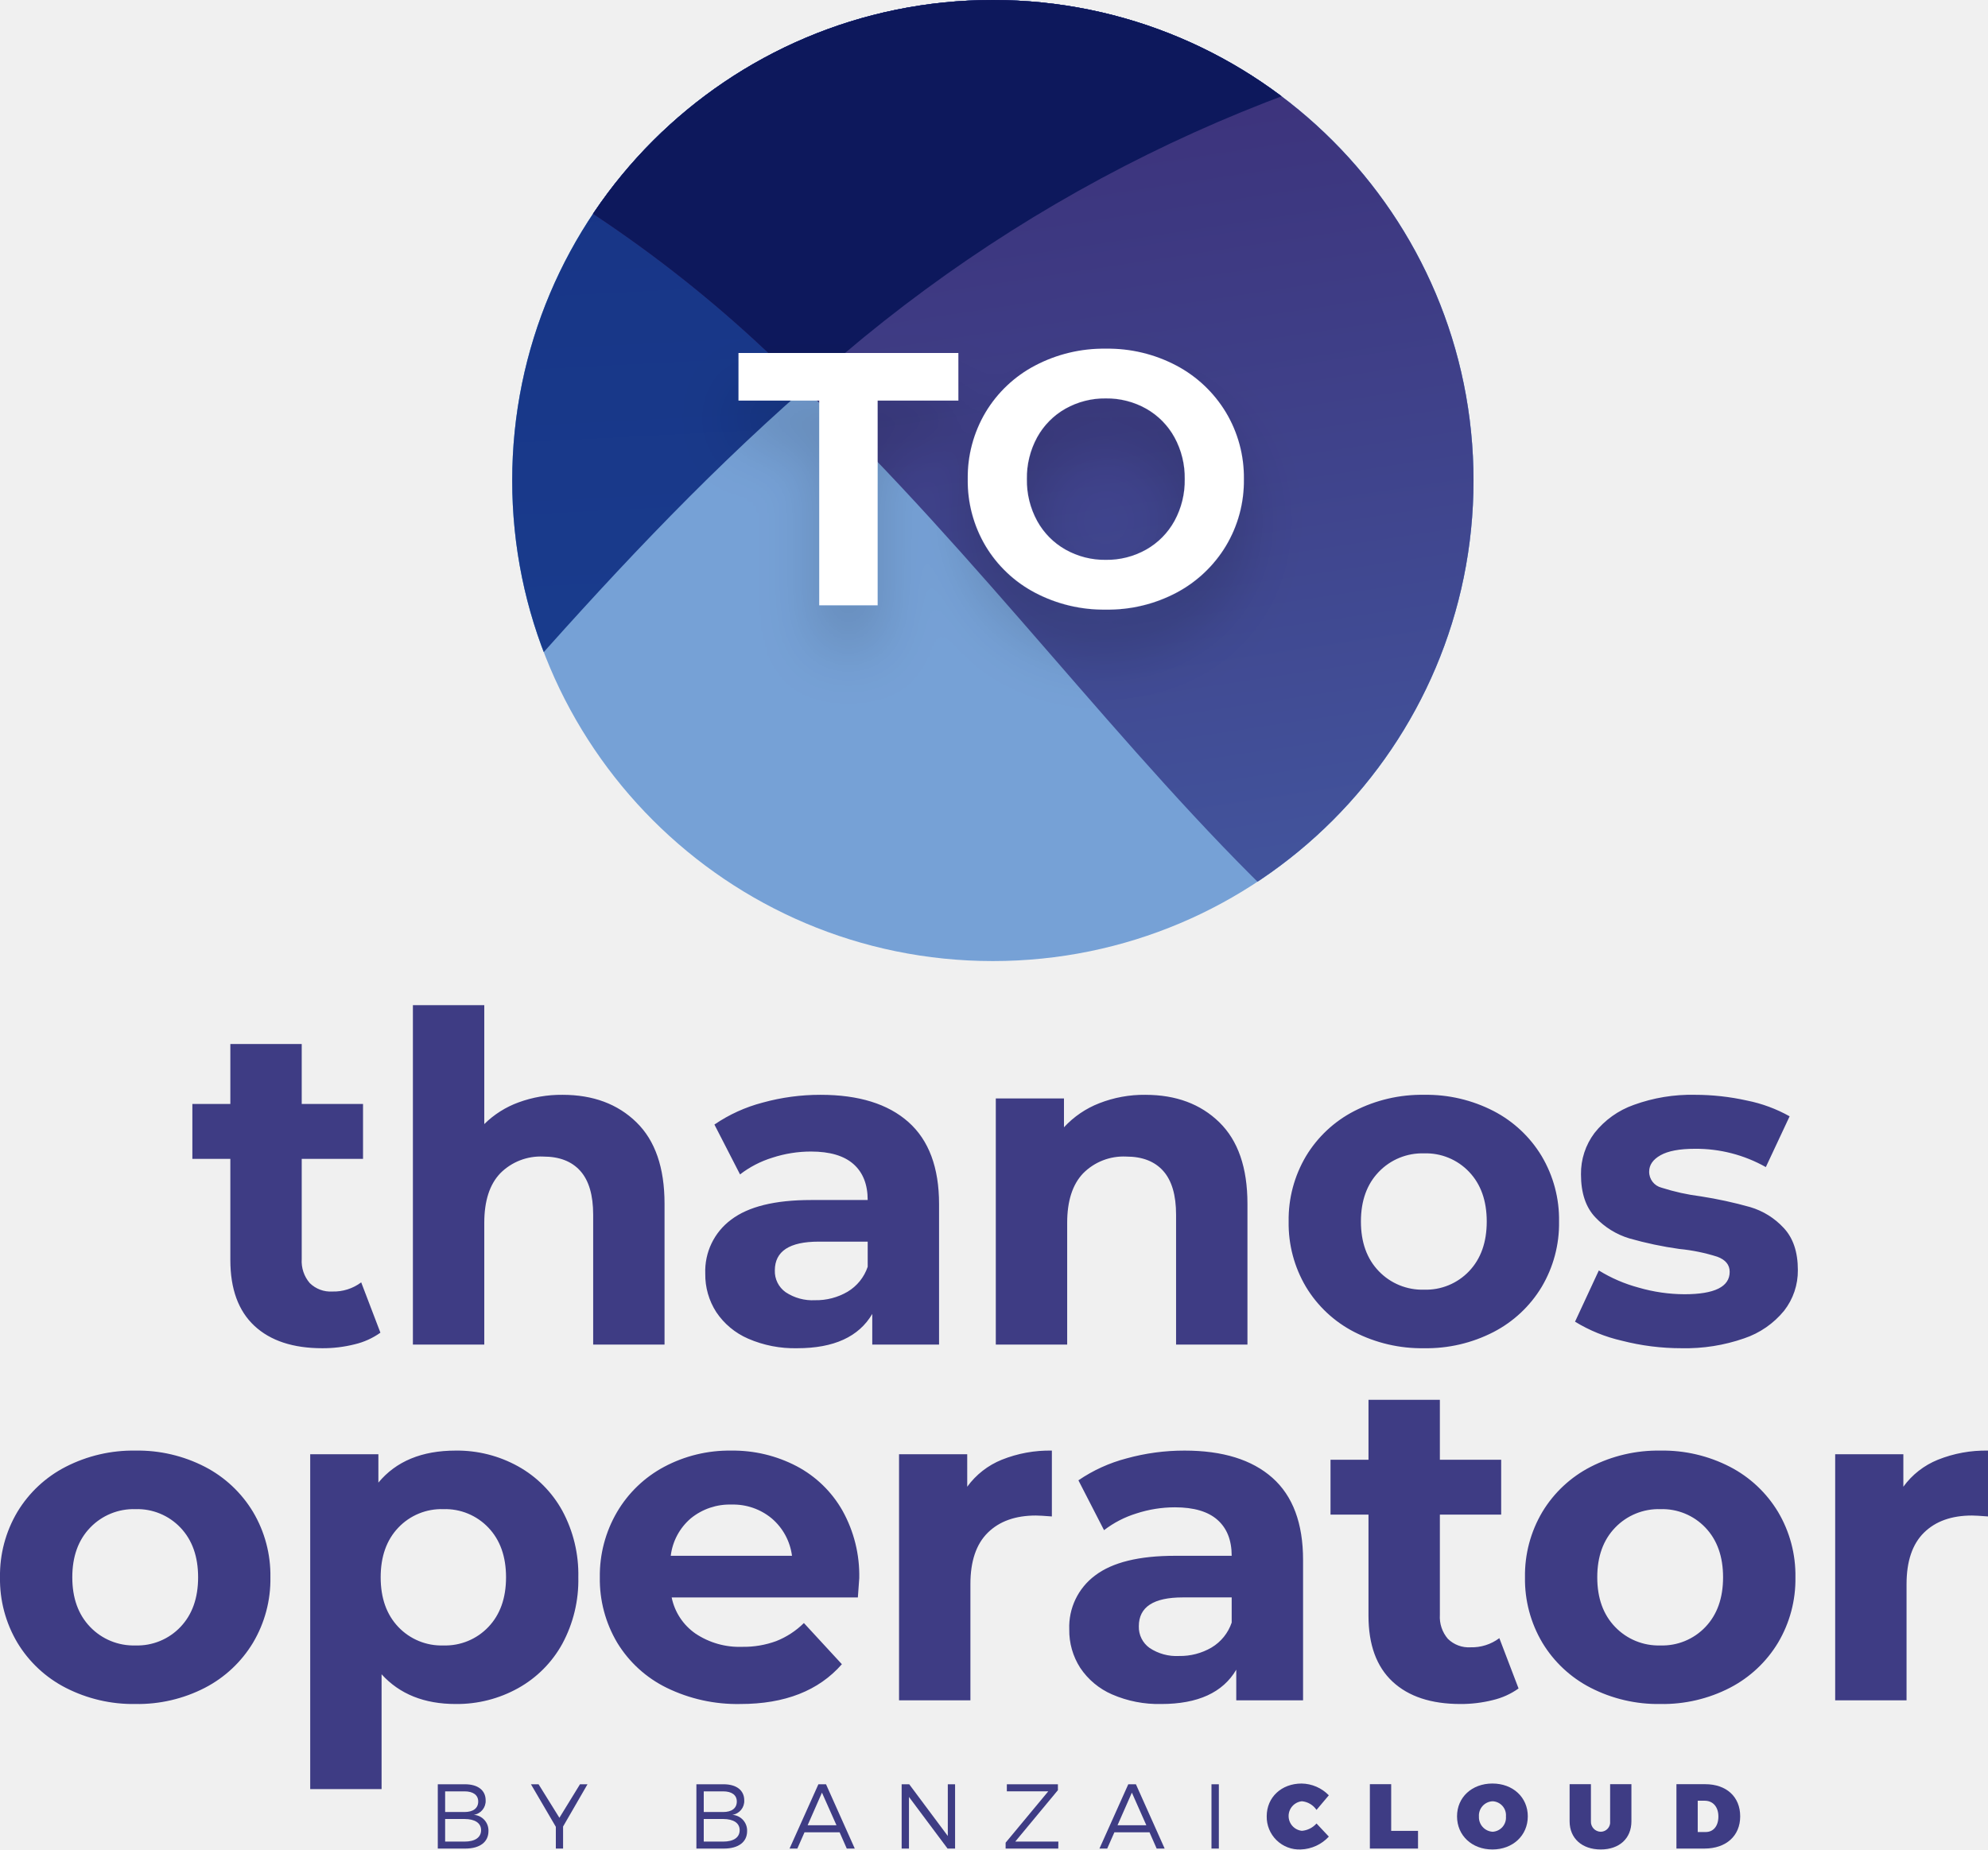
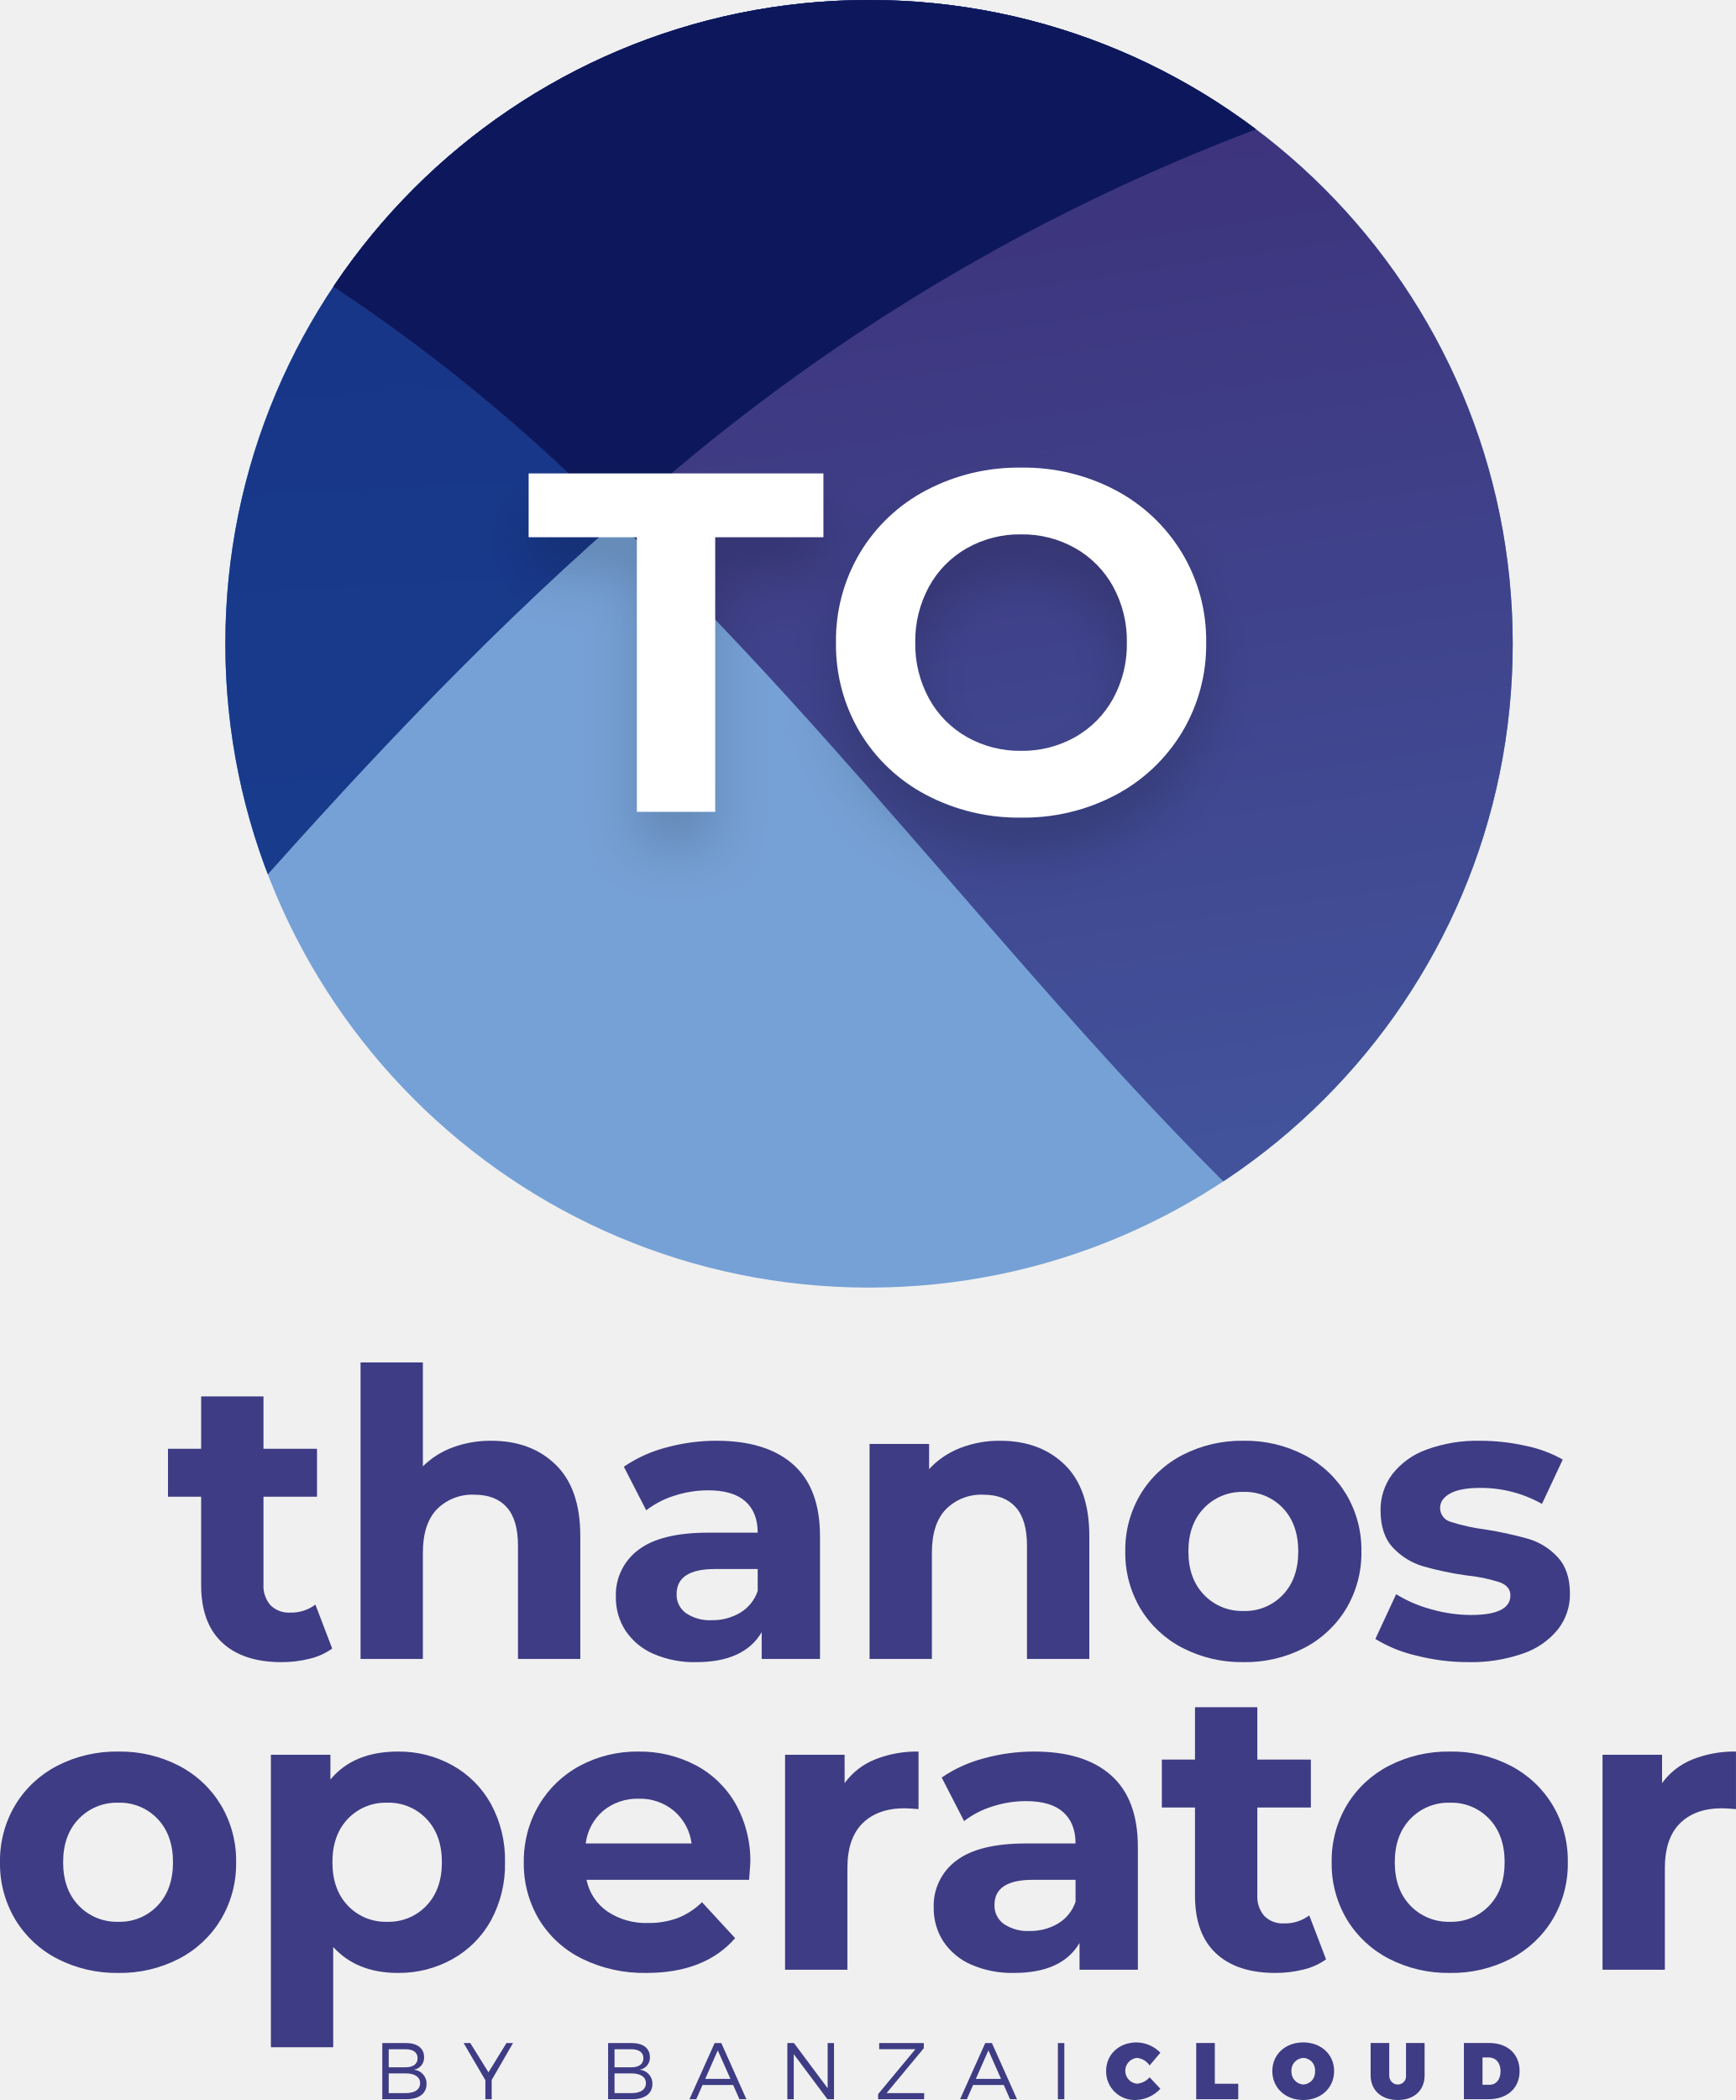
- <svg xmlns="http://www.w3.org/2000/svg" width="430.156" height="400.272" viewBox="0 0 430.156 400.272">
+ <svg xmlns="http://www.w3.org/2000/svg" width="430.156" height="520.272" viewBox="0 0 430.156 520.272">
  <defs>
    <clipPath id="clip-path">
-       <circle id="Ellipse_425" data-name="Ellipse 425" cx="104" cy="104" r="104" transform="translate(107.24 381.244)" fill="#fff" stroke="#707070" stroke-width="1" />
+       <circle id="Ellipse_425" data-name="Ellipse 425" cx="159.5" cy="159.5" r="159.5" transform="translate(0.322 0.322)" fill="#fff" stroke="#707070" stroke-width="1" />
    </clipPath>
    <linearGradient id="linear-gradient" x1="-6.52" y1="1.441" x2="-6.116" y2="-0.128" gradientUnits="objectBoundingBox">
      <stop offset="0.403" stop-color="#3c8ecd" />
      <stop offset="0.994" stop-color="#82cef2" />
    </linearGradient>
    <linearGradient id="linear-gradient-2" x1="-60.233" y1="1.441" x2="-59.829" y2="-0.128" gradientUnits="objectBoundingBox">
      <stop offset="0.403" stop-color="#c18dbe" />
      <stop offset="1" stop-color="#9db4dd" />
    </linearGradient>
    <linearGradient id="linear-gradient-3" x1="-47.692" y1="1.441" x2="-47.289" y2="-0.128" gradientUnits="objectBoundingBox">
      <stop offset="0.403" stop-color="#454494" />
      <stop offset="1" stop-color="#76a1d6" />
    </linearGradient>
    <linearGradient id="linear-gradient-4" x1="0.907" y1="0.162" x2="0.5" y2="1" gradientUnits="objectBoundingBox">
      <stop offset="0" stop-color="#80cded" />
      <stop offset="0.569" stop-color="#56bdc1" />
      <stop offset="1" stop-color="#59bec2" />
      <stop offset="1" stop-color="#82cef2" />
    </linearGradient>
    <linearGradient id="linear-gradient-5" x1="0.625" y1="1.735" x2="0.368" y2="0.223" gradientUnits="objectBoundingBox">
      <stop offset="0.006" stop-color="#13287a" />
      <stop offset="1" stop-color="#1a3d8e" />
    </linearGradient>
    <linearGradient id="linear-gradient-6" x1="0.221" y1="-0.195" x2="0.68" y2="1.363" gradientUnits="objectBoundingBox">
      <stop offset="0" stop-color="#466bb3" />
      <stop offset="0.727" stop-color="#3c3079" />
    </linearGradient>
    <linearGradient id="linear-gradient-7" x1="0.302" y1="1.276" x2="0.819" y2="-0.143" gradientUnits="objectBoundingBox">
      <stop offset="0.192" stop-color="#1972a0" />
      <stop offset="1" stop-color="#3b9fd9" />
    </linearGradient>
-     <filter id="Path_1120" x="140.289" y="64.964" width="148.355" height="95.472" filterUnits="userSpaceOnUse">
+     <filter id="Path_1120" x="111.492" y="105.353" width="206.883" height="125.696" filterUnits="userSpaceOnUse">
      <feOffset dy="9" input="SourceAlpha" />
      <feGaussianBlur stdDeviation="6.5" result="blur" />
      <feFlood flood-opacity="0.161" />
      <feComposite operator="in" in2="blur" />
      <feComposite in="SourceGraphic" />
    </filter>
  </defs>
-   <g id="thanos_operator_vertical" transform="translate(20.293 -364.543)">
-     <g id="Mask_Group_2" data-name="Mask Group 2" transform="translate(405.779 953.787) rotate(180)" clip-path="url(#clip-path)">
-       <g id="Group_403" data-name="Group 403" transform="translate(-108.222 241.381)">
-         <path id="Path_291" data-name="Path 291" d="M660.383,252.757c206.266,0,201.094,296.926,0,296.926H145.888C443.282,549.683,452.483,252.757,660.383,252.757Z" transform="translate(-14.13 -201.199)" fill="url(#linear-gradient)" />
-         <path id="Path_292" data-name="Path 292" d="M247.566,262.255c-175.756,0-171.346,253,0,253H685.937C432.533,515.256,424.7,262.255,247.566,262.255Z" transform="translate(-117.398 -166.76)" fill="url(#linear-gradient-2)" />
-         <path id="Path_293" data-name="Path 293" d="M312.338,241.608c-242.079,0-236.014,348.441,0,348.441H916.163C567.124,590.093,556.333,241.608,312.338,241.608Z" transform="translate(-60.683 -241.608)" fill="url(#linear-gradient-3)" />
-         <path id="Path_294" data-name="Path 294" d="M595.385,270.349c149.753,0,146,215.6,0,215.6H221.9C437.835,485.915,444.5,270.349,595.385,270.349Z" transform="translate(261.391 -137.429)" fill="url(#linear-gradient-4)" />
-         <path id="Path_295" data-name="Path 295" d="M739.611,464.988A362.955,362.955,0,0,1,658.1,427.073c-67.9-42.368-116.346-101.963-163.832-156.232-38.2,40.18-73.9,88.2-119.918,128.553a321.74,321.74,0,0,1-159.27,78.78,386.906,386.906,0,0,1-69.187,5.956H869.611A420.716,420.716,0,0,1,739.611,464.988Z" transform="translate(-14.12 -135.635)" fill="url(#linear-gradient-5)" />
-         <path id="Path_296" data-name="Path 296" d="M584.821,512.451a280.027,280.027,0,0,1-163.909-81.927c-76.657-73.532-121.66-168.264-230.058-168.264a154.3,154.3,0,0,0-43.686,5.967c-38.111,90.486,1.187,212.9,114.474,241.077a209.424,209.424,0,0,0,50.7,5.956H629.2a340.949,340.949,0,0,1-44.383-2.809Z" transform="translate(-60.697 -166.764)" fill="url(#linear-gradient-6)" />
-         <path id="Path_297" data-name="Path 297" d="M529.771,273.866c-55.533,29.835-90.377,94.591-147.216,142.24A236.451,236.451,0,0,1,221.9,473.163h162.94a161.307,161.307,0,0,0,79.227-19.143C528.715,418.175,551.124,338.676,529.771,273.866Z" transform="translate(261.411 -124.679)" fill="url(#linear-gradient-7)" />
-         <path id="Path_298" data-name="Path 298" d="M320.12,298.637a321.743,321.743,0,0,1-159.27,78.78,209.377,209.377,0,0,0,50.7,5.956H443.207a287.986,287.986,0,0,0,40.789-2.8A280.1,280.1,0,0,1,320.12,298.637Z" transform="translate(40.106 -34.878)" fill="#0d185c" />
-         <path id="Path_299" data-name="Path 299" d="M350.585,304.621a231.419,231.419,0,0,1-119.863,54.247h0a340.231,340.231,0,0,0,44.415,2.8h77.725a161.313,161.313,0,0,0,79.226-19.142A362.61,362.61,0,0,1,350.585,304.621Z" transform="translate(293.381 -13.194)" fill="#061e5c" />
-         <path id="Path_300" data-name="Path 300" d="M262.692,316.353a287.3,287.3,0,0,1-40.79,2.8h85.227a341.254,341.254,0,0,1-44.415-2.8Z" transform="translate(261.411 29.333)" fill="#040f42" />
+   <g id="thanos_operator_vertical" transform="translate(20.293 -244.543)">
+     <g id="Mask_Group_2" data-name="Mask Group 2" transform="translate(354.861 563.865) rotate(180)" clip-path="url(#clip-path)">
+       <g id="Group_403" data-name="Group 403" transform="translate(-330.778 -214.718)">
+         <path id="Path_291" data-name="Path 291" d="M789.854,0c316.66,0,308.72,455.842,0,455.842H0C456.56,455.842,470.686,0,789.854,0Z" transform="translate(202.275 79.153)" fill="url(#linear-gradient)" />
+         <path id="Path_292" data-name="Path 292" d="M199.835,0c-269.821,0-263.051,388.407,0,388.407H872.824C483.8,388.407,471.778,0,199.835,0Z" transform="translate(0 146.604)" fill="url(#linear-gradient-2)" />
+         <path id="Path_293" data-name="Path 293" d="M275.25,0c-371.641,0-362.33,534.928,0,534.928h927C666.4,534.995,649.833,0,275.25,0Z" transform="translate(111.091)" fill="url(#linear-gradient-3)" />
+         <path id="Path_294" data-name="Path 294" d="M573.376,0c229.9,0,224.134,330.987,0,330.987H0C331.5,330.938,341.735,0,573.376,0Z" transform="translate(741.95 204.058)" fill="url(#linear-gradient-4)" />
+         <path id="Path_295" data-name="Path 295" d="M911.483,298.055a557.206,557.206,0,0,1-125.14-58.207C682.1,174.8,607.728,83.314,534.827,0c-58.641,61.684-113.455,135.4-184.1,197.355A493.936,493.936,0,0,1,106.217,318.3,593.977,593.977,0,0,1,0,327.442H1111.061A645.883,645.883,0,0,1,911.483,298.055Z" transform="translate(202.292 207.569)" fill="url(#linear-gradient-5)" />
+         <path id="Path_296" data-name="Path 296" d="M693.568,384.1A429.9,429.9,0,0,1,441.935,258.327C324.251,145.44,255.162.007,88.749.007A236.881,236.881,0,0,0,21.683,9.168c-58.508,138.914,1.822,326.841,175.74,370.1a321.5,321.5,0,0,0,77.832,9.143h486.45a523.428,523.428,0,0,1-68.137-4.313Z" transform="translate(111.069 146.597)" fill="url(#linear-gradient-6)" />
+         <path id="Path_297" data-name="Path 297" d="M472.642,0C387.388,45.8,333.9,145.216,246.635,218.368A363,363,0,0,1,0,305.961H250.146a247.639,247.639,0,0,0,121.629-29.388C471.021,221.544,505.423,99.5,472.642,0Z" transform="translate(741.983 229.033)" fill="url(#linear-gradient-7)" />
+         <path id="Path_298" data-name="Path 298" d="M244.512,0A493.941,493.941,0,0,1,0,120.944a321.439,321.439,0,0,0,77.832,9.144H433.475a442.114,442.114,0,0,0,62.62-4.3A430,430,0,0,1,244.512,0Z" transform="translate(308.509 404.923)" fill="#0d185c" />
+         <path id="Path_299" data-name="Path 299" d="M184.015,0A355.276,355.276,0,0,1,0,83.281H0a522.325,522.325,0,0,0,68.186,4.3H187.509A247.649,247.649,0,0,0,309.138,58.19,556.677,556.677,0,0,1,184.015,0Z" transform="translate(804.604 447.4)" fill="#061e5c" />
+         <path id="Path_300" data-name="Path 300" d="M62.62,0A441.07,441.07,0,0,1,0,4.3H130.84A523.9,523.9,0,0,1,62.653,0Z" transform="translate(741.983 530.698)" fill="#040f42" />
      </g>
    </g>
-     <g transform="matrix(1, 0, 0, 1, -20.29, 364.54)" filter="url(#Path_1120)">
-       <path id="Path_1120-2" data-name="Path 1120" d="M-38.571-44.3H-56.043V-54.6h47.58v10.3H-25.935V0H-38.571ZM23.439.936A31.869,31.869,0,0,1,8.112-2.73a27.209,27.209,0,0,1-10.686-10.1A27.576,27.576,0,0,1-6.435-27.3,27.576,27.576,0,0,1-2.574-41.769,27.209,27.209,0,0,1,8.112-51.87a31.869,31.869,0,0,1,15.327-3.666A31.643,31.643,0,0,1,38.727-51.87a27.561,27.561,0,0,1,10.686,10.1,27.365,27.365,0,0,1,3.9,14.469,27.365,27.365,0,0,1-3.9,14.469A27.561,27.561,0,0,1,38.727-2.73,31.643,31.643,0,0,1,23.439.936Zm0-10.764a17.326,17.326,0,0,0,8.736-2.223,15.953,15.953,0,0,0,6.123-6.2A18.229,18.229,0,0,0,40.521-27.3,18.229,18.229,0,0,0,38.3-36.348a15.953,15.953,0,0,0-6.123-6.2,17.326,17.326,0,0,0-8.736-2.223A17.326,17.326,0,0,0,14.7-42.549a15.953,15.953,0,0,0-6.123,6.2A18.229,18.229,0,0,0,6.357-27.3,18.229,18.229,0,0,0,8.58-18.252a15.953,15.953,0,0,0,6.123,6.2A17.326,17.326,0,0,0,23.439-9.828Z" transform="translate(215.83 131)" fill="#fff" />
+     <g transform="matrix(1, 0, 0, 1, -20.29, 244.54)" filter="url(#Path_1120)">
+       <path id="Path_1120-2" data-name="Path 1120" d="M-29.22-38.293H-56.043V-54.1H17v15.806H-9.821V29.723h-19.4Zm95.2,69.453a48.926,48.926,0,0,1-23.53-5.628A41.771,41.771,0,0,1,26.043,10.025a42.334,42.334,0,0,1-5.927-22.213A42.334,42.334,0,0,1,26.043-34.4,41.771,41.771,0,0,1,42.448-49.908a48.926,48.926,0,0,1,23.53-5.628,48.578,48.578,0,0,1,23.47,5.628A42.312,42.312,0,0,1,105.853-34.4a42.011,42.011,0,0,1,5.987,22.213,42.011,42.011,0,0,1-5.987,22.213A42.312,42.312,0,0,1,89.448,25.532,48.578,48.578,0,0,1,65.978,31.16Zm0-16.525A26.6,26.6,0,0,0,79.39,11.222a24.49,24.49,0,0,0,9.4-9.52A27.985,27.985,0,0,0,92.2-12.188,27.985,27.985,0,0,0,88.79-26.079a24.49,24.49,0,0,0-9.4-9.52,26.6,26.6,0,0,0-13.412-3.413A26.6,26.6,0,0,0,52.566-35.6a24.49,24.49,0,0,0-9.4,9.52,27.985,27.985,0,0,0-3.413,13.891A27.985,27.985,0,0,0,43.166,1.7a24.49,24.49,0,0,0,9.4,9.52A26.6,26.6,0,0,0,65.978,14.635Z" transform="translate(187.03 171.39)" fill="#fff" />
    </g>
    <g id="title" transform="translate(-346 192)">
      <path id="operator" d="M32.472.792a31.938,31.938,0,0,1-15.1-3.515A26.127,26.127,0,0,1,6.93-12.474,26.869,26.869,0,0,1,3.168-26.631,26.869,26.869,0,0,1,6.93-40.788,26.127,26.127,0,0,1,17.375-50.54a31.938,31.938,0,0,1,15.1-3.514A31.644,31.644,0,0,1,47.52-50.54a26.208,26.208,0,0,1,10.395,9.752,26.869,26.869,0,0,1,3.762,14.157,26.869,26.869,0,0,1-3.762,14.157A26.208,26.208,0,0,1,47.52-2.723,31.644,31.644,0,0,1,32.472.792Zm0-12.672a12.863,12.863,0,0,0,9.751-4.01q3.812-4.009,3.812-10.741T42.223-37.373a12.863,12.863,0,0,0-9.751-4.009,13.023,13.023,0,0,0-9.8,4.009q-3.861,4.01-3.861,10.742T22.671-15.89A13.023,13.023,0,0,0,32.472-11.88Zm69.3-42.174a27.143,27.143,0,0,1,13.513,3.416,24.525,24.525,0,0,1,9.554,9.6,28.992,28.992,0,0,1,3.465,14.4,28.992,28.992,0,0,1-3.465,14.4,24.525,24.525,0,0,1-9.554,9.6A27.143,27.143,0,0,1,101.772.792q-10.2,0-16.038-6.435V19.206H70.29V-53.262H85.041v6.138Q90.783-54.054,101.772-54.054ZM99.1-11.88a12.863,12.863,0,0,0,9.751-4.01q3.812-4.009,3.812-10.741T108.85-37.373A12.863,12.863,0,0,0,99.1-41.382a12.863,12.863,0,0,0-9.752,4.009q-3.812,4.01-3.812,10.742T89.347-15.89A12.863,12.863,0,0,0,99.1-11.88ZM189.09-26.433q0,.3-.3,4.158H148.5a12.549,12.549,0,0,0,5.148,7.821,17.051,17.051,0,0,0,10.1,2.871,20.448,20.448,0,0,0,7.376-1.238,17.864,17.864,0,0,0,5.989-3.911l8.217,8.91Q177.8.792,163.35.792a34.767,34.767,0,0,1-15.939-3.515,25.763,25.763,0,0,1-10.692-9.751,26.869,26.869,0,0,1-3.762-14.157,27.218,27.218,0,0,1,3.712-14.108,26.009,26.009,0,0,1,10.2-9.8,29.939,29.939,0,0,1,14.5-3.514,29.7,29.7,0,0,1,14.157,3.366,24.568,24.568,0,0,1,9.949,9.653A28.783,28.783,0,0,1,189.09-26.433ZM161.469-42.372a13.3,13.3,0,0,0-8.811,2.97,12.643,12.643,0,0,0-4.356,8.118h26.235a12.77,12.77,0,0,0-4.356-8.068A13.02,13.02,0,0,0,161.469-42.372Zm50.985-3.861a17.174,17.174,0,0,1,7.475-5.841,27.742,27.742,0,0,1,10.84-1.98V-39.8q-2.574-.2-3.465-.2-6.633,0-10.4,3.713t-3.762,11.138V0H197.7V-53.262h14.751Zm47.025-7.821q12.375,0,19.008,5.891t6.633,17.77V0H270.666V-6.633Q266.31.792,254.43.792a25.2,25.2,0,0,1-10.643-2.079,15.869,15.869,0,0,1-6.88-5.742,14.945,14.945,0,0,1-2.376-8.316,13.877,13.877,0,0,1,5.594-11.682q5.594-4.257,17.275-4.257h12.276q0-5.049-3.069-7.771T257.4-41.778a26.883,26.883,0,0,0-8.365,1.337,22.132,22.132,0,0,0-6.98,3.613l-5.544-10.791a33.451,33.451,0,0,1,10.444-4.752A46.787,46.787,0,0,1,259.479-54.054ZM258.291-9.6a13.45,13.45,0,0,0,7.029-1.832,10.022,10.022,0,0,0,4.356-5.4v-5.445H259.083q-9.5,0-9.5,6.237a5.554,5.554,0,0,0,2.327,4.7A10.48,10.48,0,0,0,258.291-9.6Zm73.458,7.029A15.874,15.874,0,0,1,326.156-.05a28.281,28.281,0,0,1-6.98.842q-9.5,0-14.7-4.851t-5.2-14.256V-40.194H291.06v-11.88h8.217V-65.043h15.444v12.969h13.266v11.88H314.721v21.681a7.271,7.271,0,0,0,1.732,5.2,6.421,6.421,0,0,0,4.9,1.832,9.926,9.926,0,0,0,6.237-1.98ZM362.439.792a31.938,31.938,0,0,1-15.1-3.515A26.126,26.126,0,0,1,336.9-12.474a26.869,26.869,0,0,1-3.762-14.157A26.869,26.869,0,0,1,336.9-40.788a26.126,26.126,0,0,1,10.445-9.752,31.938,31.938,0,0,1,15.1-3.514,31.644,31.644,0,0,1,15.048,3.514,26.208,26.208,0,0,1,10.4,9.752,26.869,26.869,0,0,1,3.762,14.157,26.869,26.869,0,0,1-3.762,14.157,26.208,26.208,0,0,1-10.4,9.751A31.644,31.644,0,0,1,362.439.792Zm0-12.672a12.863,12.863,0,0,0,9.751-4.01Q376-19.9,376-26.631t-3.811-10.742a12.863,12.863,0,0,0-9.751-4.009,13.023,13.023,0,0,0-9.8,4.009q-3.861,4.01-3.861,10.742t3.861,10.741A13.023,13.023,0,0,0,362.439-11.88Zm52.569-34.353a17.174,17.174,0,0,1,7.474-5.841,27.742,27.742,0,0,1,10.841-1.98V-39.8q-2.574-.2-3.465-.2-6.633,0-10.395,3.713T415.7-25.146V0H400.257V-53.262h14.751Z" transform="translate(322.539 540.543)" fill="#3e3c84" />
      <path id="thanos" d="M41.481-2.574A15.875,15.875,0,0,1,35.888-.05a28.28,28.28,0,0,1-6.98.842q-9.5,0-14.7-4.851t-5.2-14.256V-40.194H.792v-11.88H9.009V-65.043H24.453v12.969H37.719v11.88H24.453v21.681a7.271,7.271,0,0,0,1.733,5.2,6.421,6.421,0,0,0,4.9,1.832,9.925,9.925,0,0,0,6.237-1.98Zm39.4-51.48q9.9,0,15.989,5.94t6.088,17.622V0H87.516V-28.116q0-6.336-2.772-9.454t-8.019-3.119a12.291,12.291,0,0,0-9.306,3.614q-3.465,3.614-3.465,10.742V0H48.51V-73.458H63.954v25.74a20.544,20.544,0,0,1,7.425-4.7A26.861,26.861,0,0,1,80.883-54.054Zm55.836,0q12.375,0,19.008,5.891t6.633,17.77V0H147.906V-6.633Q143.55.792,131.67.792a25.2,25.2,0,0,1-10.642-2.079,15.869,15.869,0,0,1-6.881-5.742,14.945,14.945,0,0,1-2.376-8.316,13.877,13.877,0,0,1,5.593-11.682q5.593-4.257,17.275-4.257h12.276q0-5.049-3.069-7.771t-9.207-2.722a26.883,26.883,0,0,0-8.365,1.337,22.132,22.132,0,0,0-6.98,3.613l-5.544-10.791A33.451,33.451,0,0,1,124.2-52.371,46.787,46.787,0,0,1,136.719-54.054ZM135.531-9.6a13.45,13.45,0,0,0,7.029-1.832,10.022,10.022,0,0,0,4.356-5.4v-5.445H136.323q-9.5,0-9.5,6.237a5.554,5.554,0,0,0,2.327,4.7A10.48,10.48,0,0,0,135.531-9.6Zm71.478-44.451q9.9,0,15.988,5.94t6.089,17.622V0H213.642V-28.116q0-6.336-2.772-9.454t-8.019-3.119a12.291,12.291,0,0,0-9.306,3.614q-3.465,3.614-3.465,10.742V0H174.636V-53.262h14.751v6.237a20.481,20.481,0,0,1,7.623-5.2A26.56,26.56,0,0,1,207.009-54.054ZM267.3.792a31.938,31.938,0,0,1-15.1-3.515,26.127,26.127,0,0,1-10.445-9.751A26.869,26.869,0,0,1,238-26.631a26.869,26.869,0,0,1,3.762-14.157A26.127,26.127,0,0,1,252.2-50.54a31.938,31.938,0,0,1,15.1-3.514,31.644,31.644,0,0,1,15.048,3.514,26.208,26.208,0,0,1,10.4,9.752,26.869,26.869,0,0,1,3.762,14.157,26.869,26.869,0,0,1-3.762,14.157,26.208,26.208,0,0,1-10.4,9.751A31.644,31.644,0,0,1,267.3.792Zm0-12.672a12.863,12.863,0,0,0,9.752-4.01q3.811-4.009,3.811-10.741t-3.811-10.742a12.863,12.863,0,0,0-9.752-4.009,13.023,13.023,0,0,0-9.8,4.009q-3.861,4.01-3.861,10.742T257.5-15.89A13.023,13.023,0,0,0,267.3-11.88ZM323.037.792A51.739,51.739,0,0,1,310.068-.842a33.884,33.884,0,0,1-10.1-4.109l5.148-11.088a32.4,32.4,0,0,0,8.613,3.713,36.1,36.1,0,0,0,9.9,1.435q9.8,0,9.8-4.851,0-2.277-2.673-3.267a39.592,39.592,0,0,0-8.217-1.683,79.271,79.271,0,0,1-10.791-2.277,16.742,16.742,0,0,1-7.375-4.554q-3.119-3.267-3.118-9.306a14.578,14.578,0,0,1,2.921-8.96,18.8,18.8,0,0,1,8.514-6.088,36.363,36.363,0,0,1,13.216-2.178,51.871,51.871,0,0,1,11.237,1.237A31.409,31.409,0,0,1,346.4-49.4l-5.148,10.989a30.733,30.733,0,0,0-15.345-3.96q-4.95,0-7.425,1.386t-2.475,3.564a3.538,3.538,0,0,0,2.673,3.465,47.321,47.321,0,0,0,8.514,1.881,91.136,91.136,0,0,1,10.692,2.326,16.062,16.062,0,0,1,7.227,4.5q3.069,3.267,3.069,9.108a14.065,14.065,0,0,1-2.97,8.811,18.959,18.959,0,0,1-8.663,5.99A38.593,38.593,0,0,1,323.037.792Z" transform="translate(366.539 463.543)" fill="#3e3c84" />
      <g id="Group_404" data-name="Group 404" transform="translate(420.434 558.547)">
        <path id="Path_898" data-name="Path 898" d="M36.719,161.657c2.8,0,4.49,1.294,4.49,3.48a3.028,3.028,0,0,1-2.563,3.138,3.4,3.4,0,0,1,3.17,3.522c0,2.365-1.863,3.777-5,3.777H30.852V161.66h5.867Zm-4.276,6.008h4.19c1.873,0,2.966-.818,2.966-2.272,0-1.406-1.093-2.2-2.966-2.2h-4.19Zm0,6.4h4.19c2.272,0,3.589-.892,3.589-2.483,0-1.512-1.317-2.406-3.589-2.406h-4.19Z" transform="translate(-30.852 -161.5)" fill="#3e3c84" />
        <path id="Path_899" data-name="Path 899" d="M44.116,175.574H42.547v-4.707l-5.388-9.21h1.649l4.509,7.257,4.458-7.257H49.4l-5.286,9.149v4.768Z" transform="translate(-17.004 -161.501)" fill="#3e3c84" />
        <path id="Path_900" data-name="Path 900" d="M54.223,161.657c2.8,0,4.493,1.294,4.493,3.48a3.02,3.02,0,0,1-2.569,3.138,3.409,3.409,0,0,1,3.189,3.522c0,2.365-1.876,3.777-5.011,3.777H48.362V161.66h5.861Zm-4.269,6.008h4.193c1.866,0,2.959-.818,2.959-2.272,0-1.406-1.093-2.2-2.959-2.2H49.953Zm0,6.4h4.193c2.269,0,3.579-.892,3.579-2.483,0-1.512-1.31-2.406-3.579-2.406H49.953Z" transform="translate(7.594 -161.5)" fill="#3e3c84" />
        <path id="Path_901" data-name="Path 901" d="M57.907,172.05l-1.55,3.522H54.67l6.241-13.914H62.56l6.222,13.914H67.05L65.5,172.05Zm3.774-8.58-3.1,7.059h6.244Z" transform="translate(21.444 -161.498)" fill="#3e3c84" />
        <path id="Path_902" data-name="Path 902" d="M72.192,175.572,63.845,164.4v11.172H62.26V161.658H63.9l8.347,11.194V161.658h1.575v13.914Z" transform="translate(38.109 -161.498)" fill="#3e3c84" />
        <path id="Path_903" data-name="Path 903" d="M71.386,174.06h9.328l-.022,1.512H69.3V174.3l9.226-11.111H69.564v-1.531H80.615v1.275Z" transform="translate(53.565 -161.498)" fill="#3e3c84" />
        <path id="Path_904" data-name="Path 904" d="M78.884,172.05l-1.553,3.522H75.653l6.238-13.914h1.652l6.219,13.914H88.03l-1.547-3.522Zm3.784-8.58-3.106,7.059H85.8Z" transform="translate(67.516 -161.498)" fill="#3e3c84" />
        <path id="Path_905" data-name="Path 905" d="M83.238,175.572V161.658h1.595v13.914Z" transform="translate(84.17 -161.498)" fill="#3e3c84" />
        <path id="Path_906" data-name="Path 906" d="M100.419,164.155l-2.665,3.16a4.292,4.292,0,0,0-3.161-1.873,3.218,3.218,0,0,0,0,6.4,4.744,4.744,0,0,0,3.161-1.588l2.665,2.841a8.651,8.651,0,0,1-6.059,2.78,7.058,7.058,0,0,1-7.382-7.19c0-4.094,3.183-7.078,7.555-7.078A8.393,8.393,0,0,1,100.419,164.155Z" transform="translate(92.382 -161.608)" fill="#3e3c84" />
        <path id="Path_907" data-name="Path 907" d="M104.381,171.748v3.835H93.963v-13.93h4.611v10.1Z" transform="translate(107.718 -161.509)" fill="#3e3c84" />
        <path id="Path_908" data-name="Path 908" d="M115.175,168.706c0,4.132-3.221,7.171-7.654,7.171s-7.657-3.017-7.657-7.171c0-4.132,3.224-7.1,7.657-7.1S115.175,164.593,115.175,168.706Zm-10.571.022a3.146,3.146,0,0,0,2.978,3.317,3.06,3.06,0,0,0,2.863-3.317,3.023,3.023,0,0,0-2.863-3.282A3.1,3.1,0,0,0,104.6,168.728Z" transform="translate(120.677 -161.608)" fill="#3e3c84" />
        <path id="Path_909" data-name="Path 909" d="M120.861,169.679c0,3.7-2.6,6.1-6.631,6.1-4.058,0-6.743-2.4-6.743-6.1v-8.027H112.1v8.027a2.154,2.154,0,0,0,2.147,2.269,2.053,2.053,0,0,0,2.007-2.269v-8.027h4.608Z" transform="translate(137.412 -161.511)" fill="#3e3c84" />
        <path id="Path_910" data-name="Path 910" d="M120.945,161.652c4.589,0,7.571,2.723,7.571,6.957s-3.039,6.976-7.753,6.976H114.72v-13.93h6.225Zm-1.614,10.354h1.732c1.665,0,2.735-1.31,2.735-3.359,0-2.068-1.163-3.413-2.959-3.413h-1.512v6.772Z" transform="translate(153.294 -161.511)" fill="#3e3c84" />
      </g>
    </g>
  </g>
</svg>
